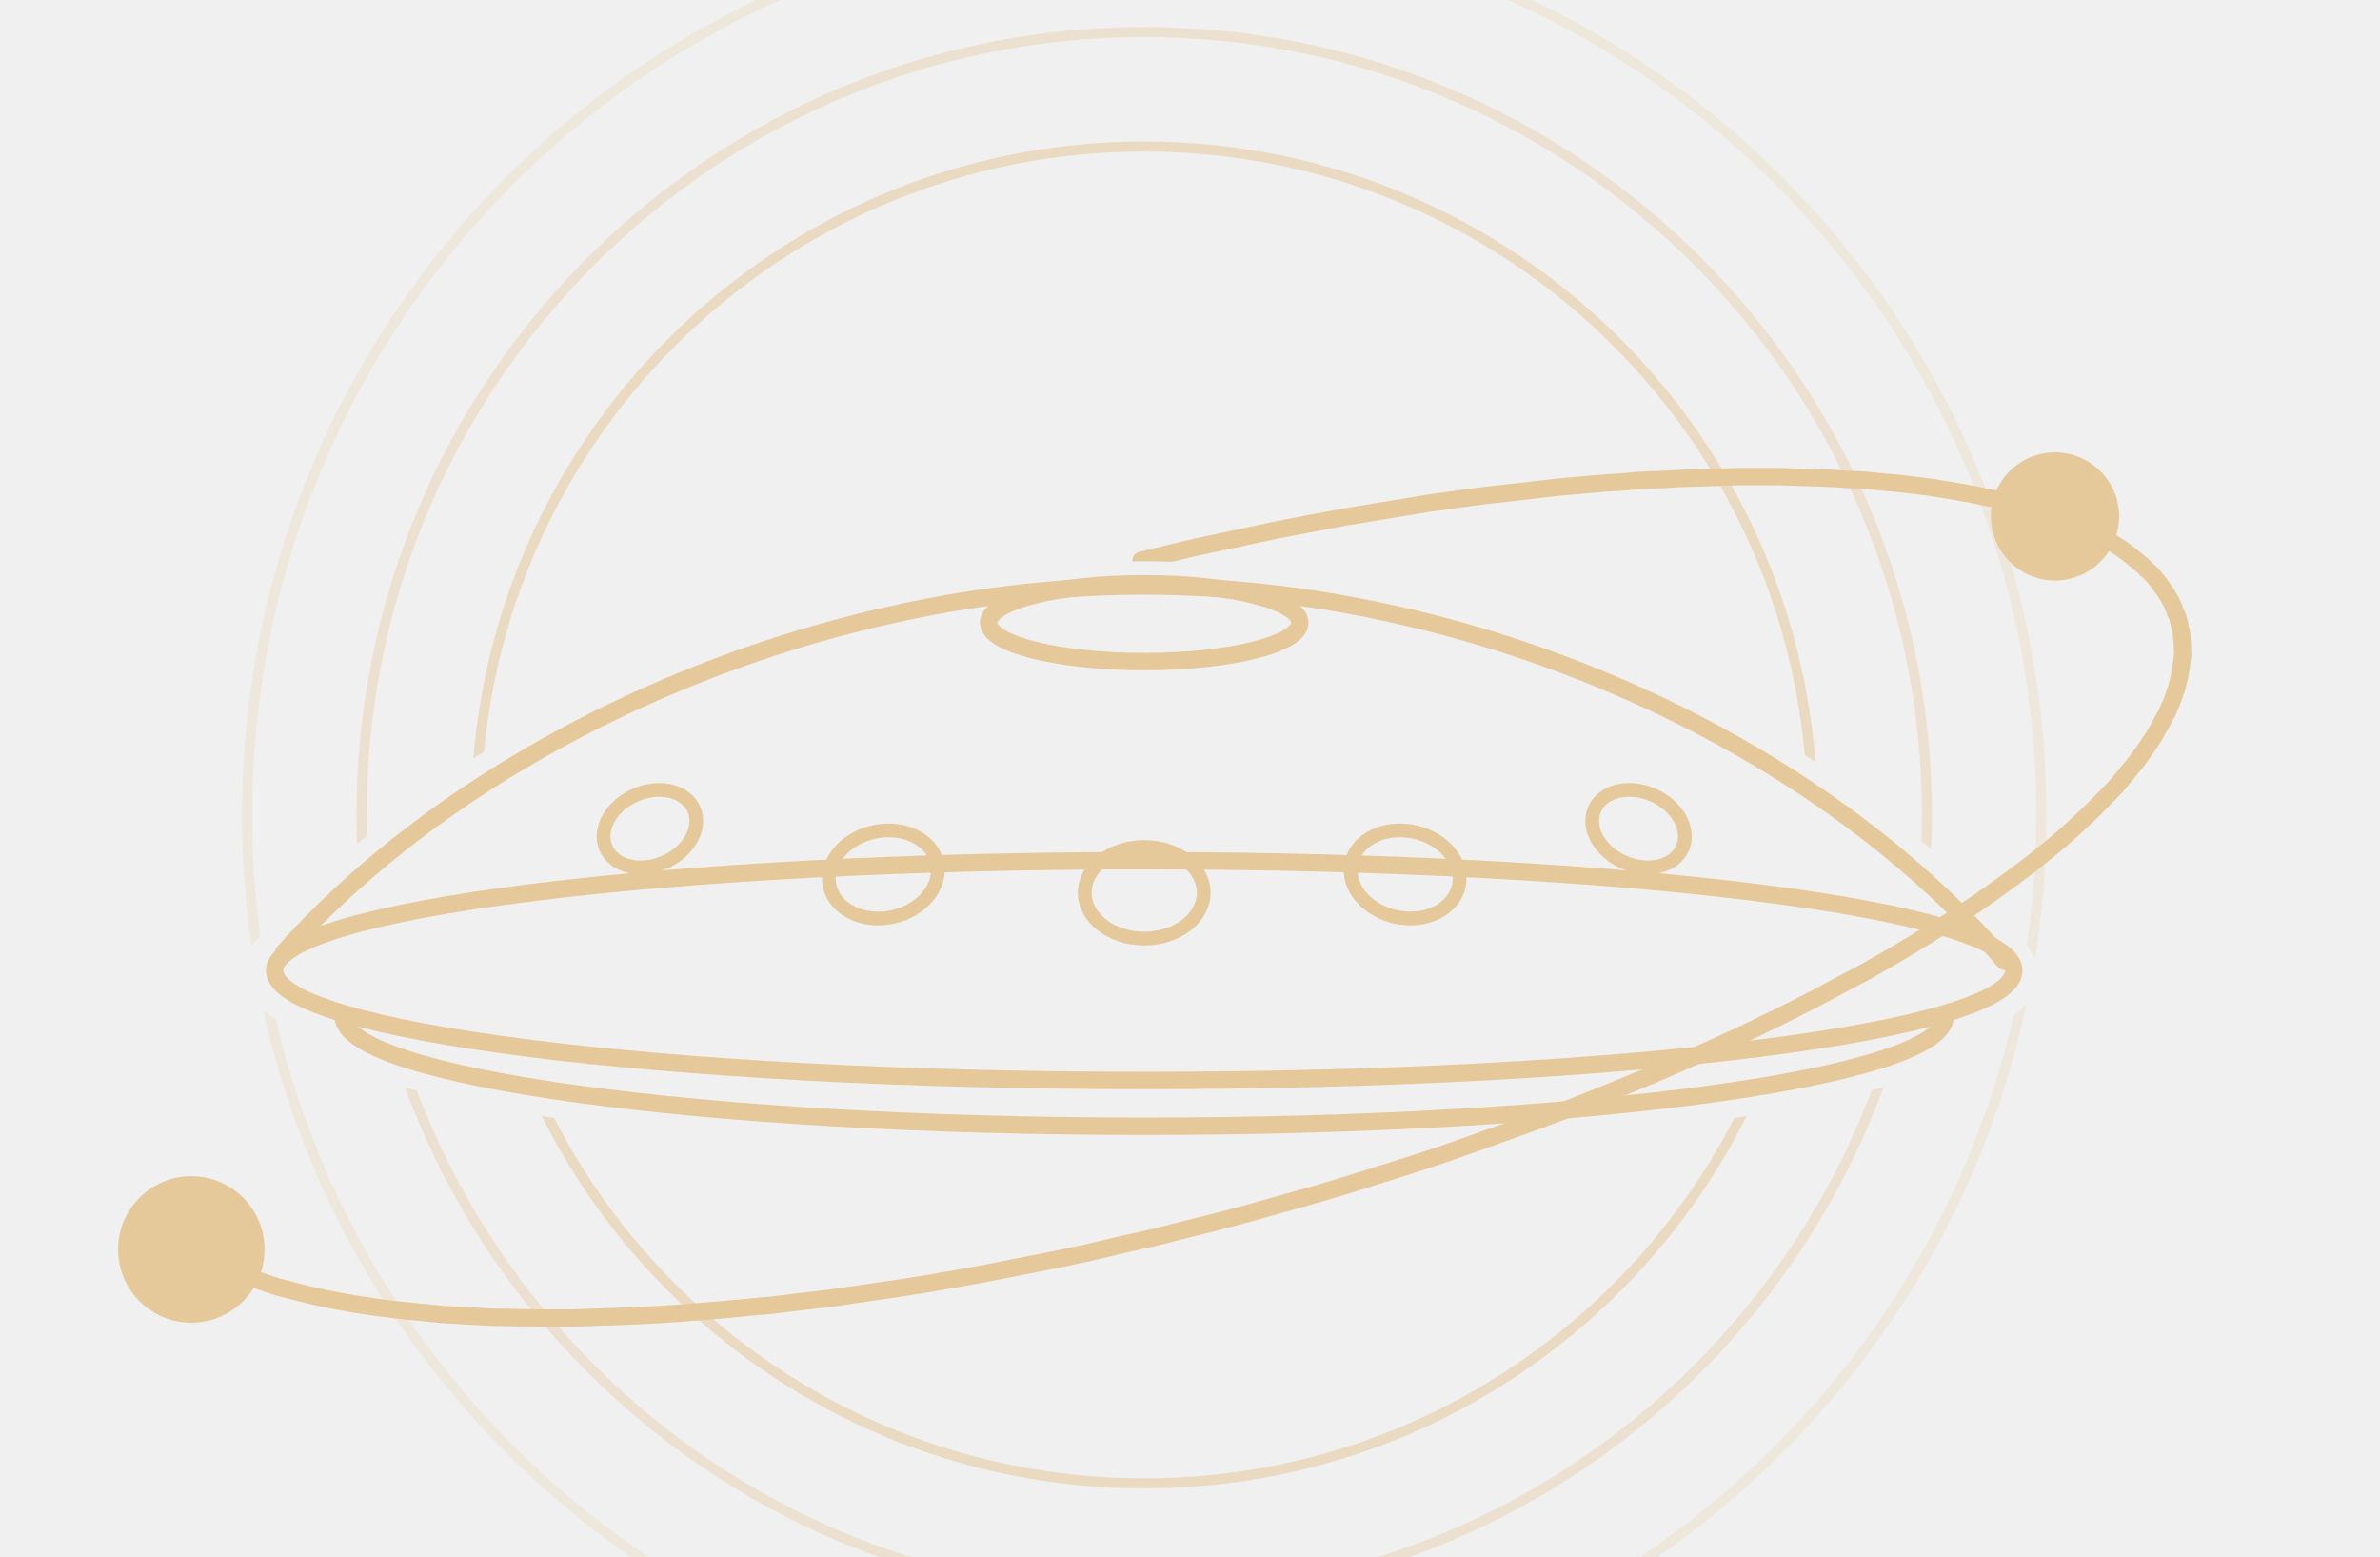
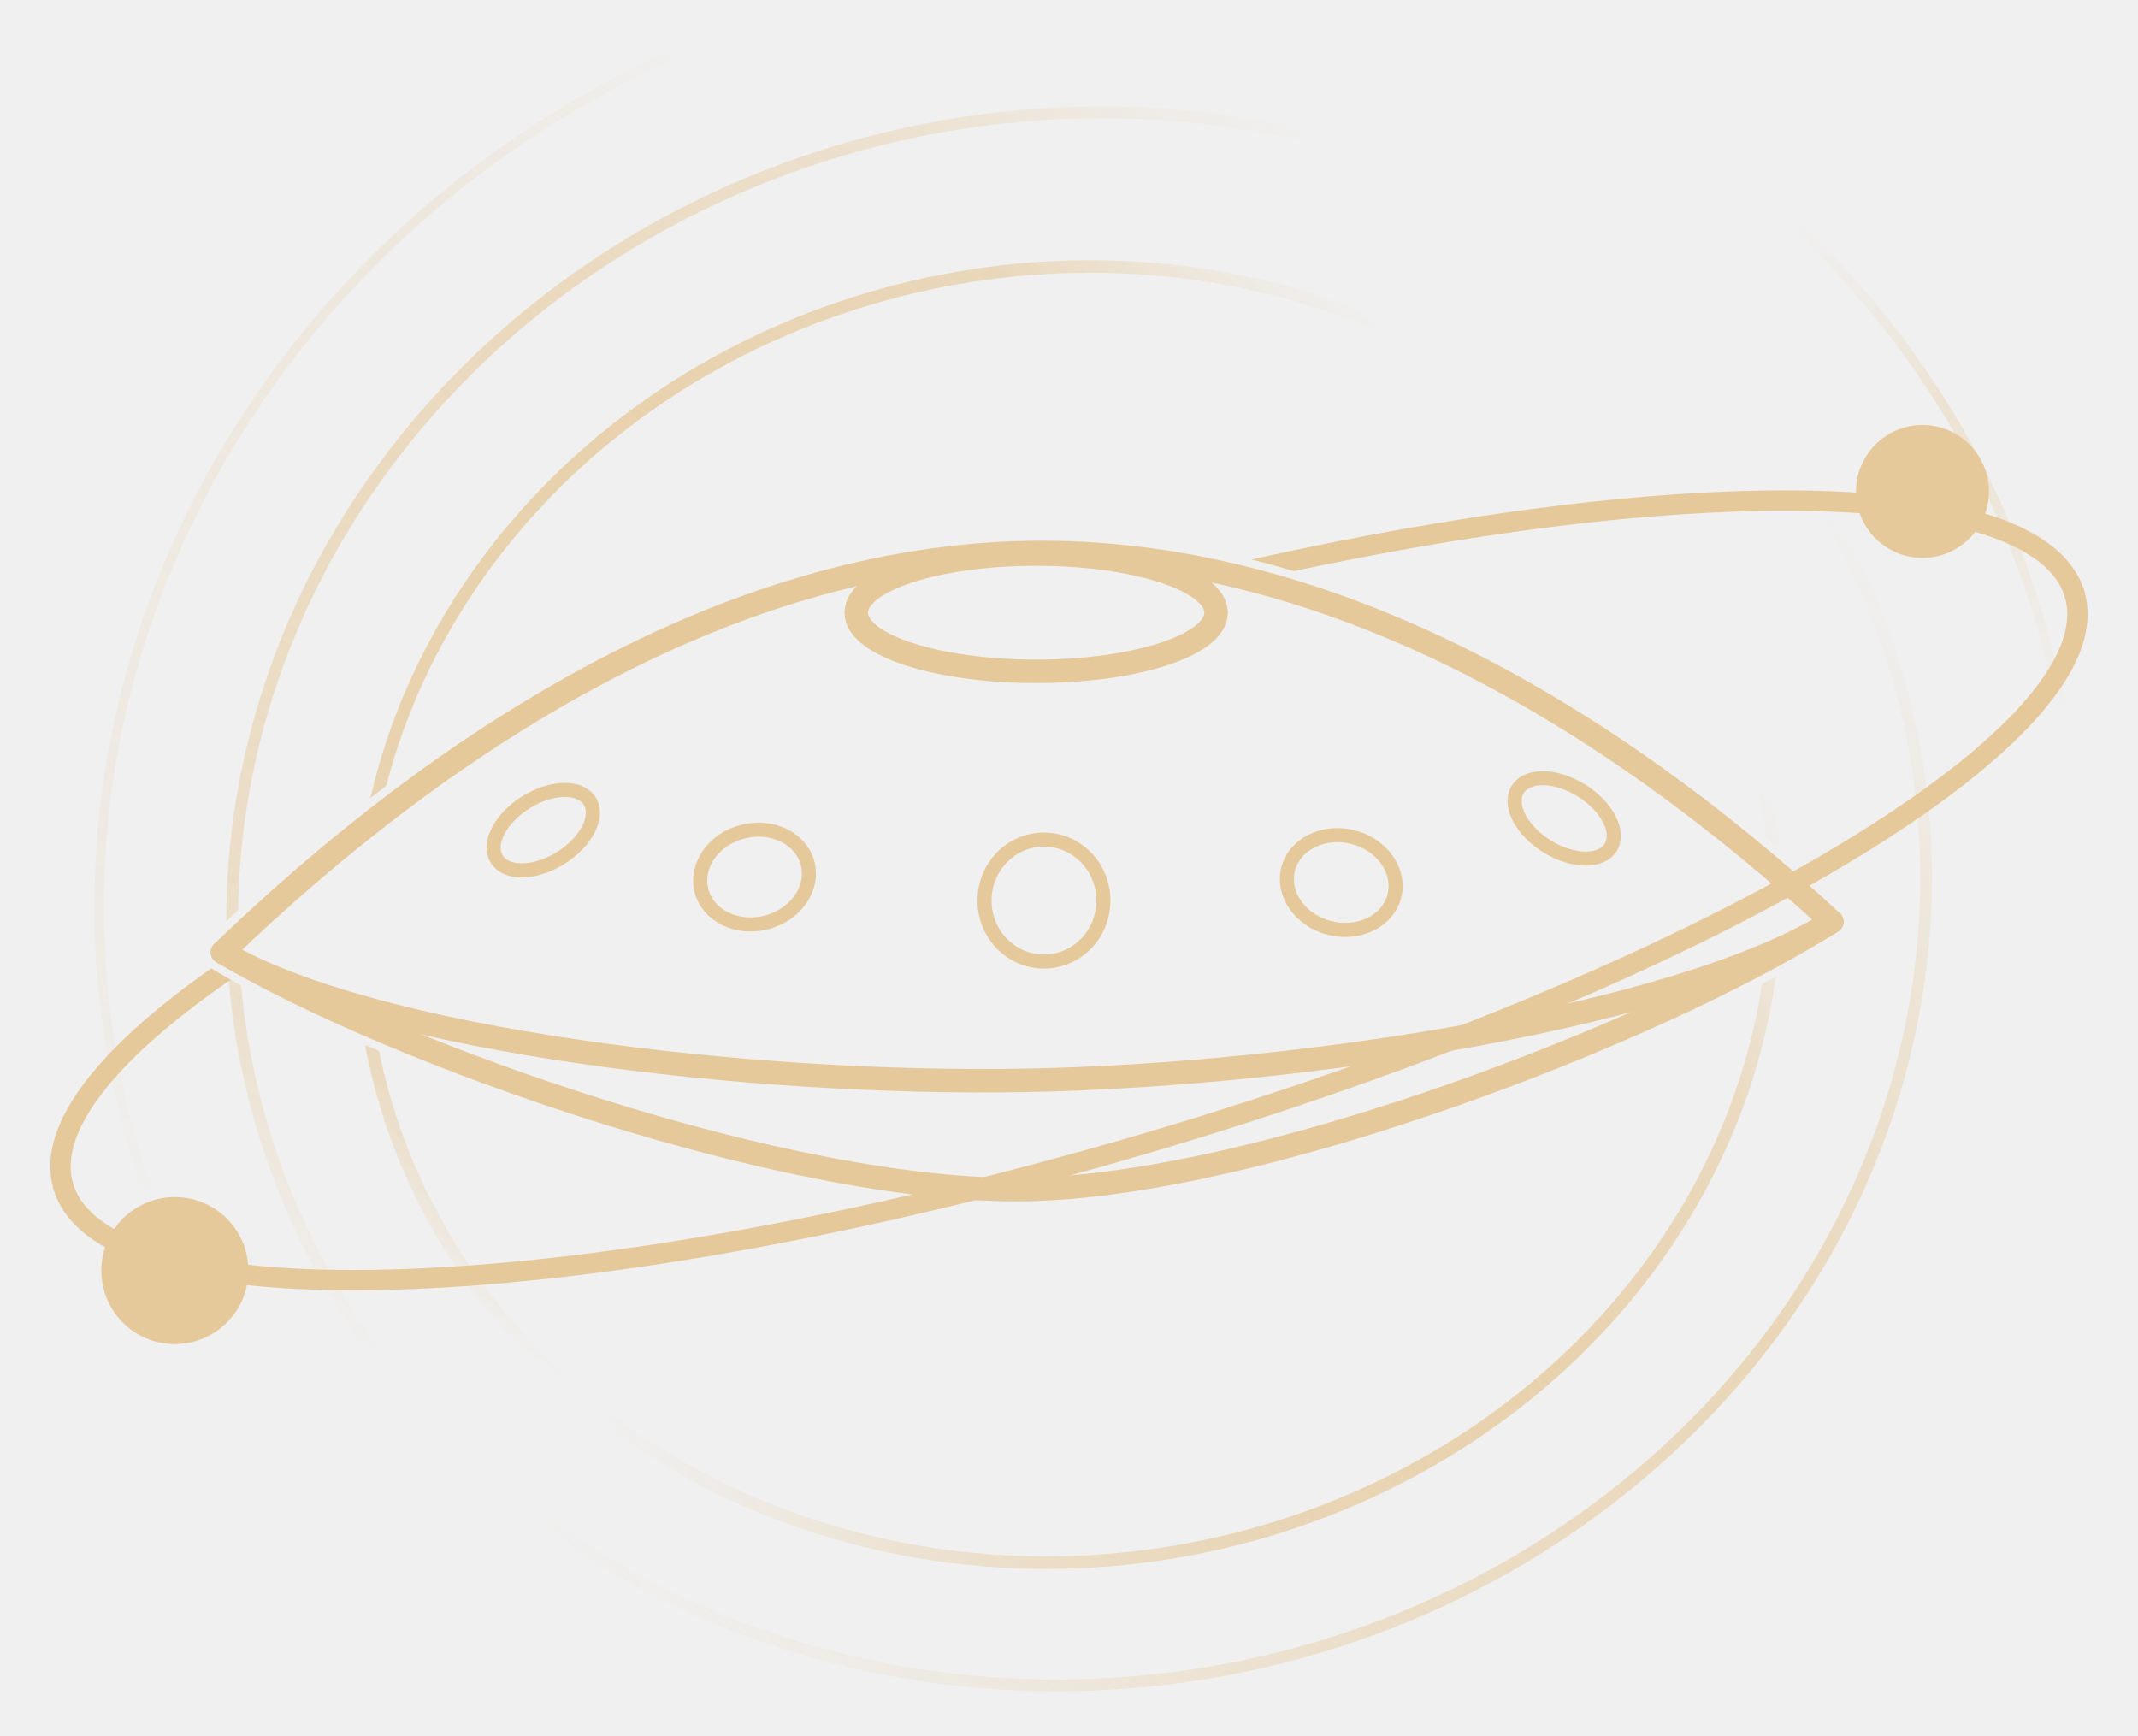
- <svg xmlns="http://www.w3.org/2000/svg" viewBox="0 0 520 340" width="520" height="340" role="img" aria-label="Handpan Theory">
-   <defs>
-     <mask id="msingle" maskUnits="userSpaceOnUse" x="-40" y="-40" width="600" height="420">
-       <rect x="-40" y="-40" width="600" height="420" fill="#fff" />
-       <path d="M62 208 C105 160 180 128 250 128 C320 128 395 160 438 210 A190 24 0 0 1 425 222 A175 24 0 0 1 75 222 A190 24 0 0 1 62 208 Z" fill="#000" stroke="#000" stroke-width="11.8" />
-     </mask>
-     <mask id="msingleb" maskUnits="userSpaceOnUse" x="-40" y="-40" width="600" height="420">
-       <rect x="-40" y="-40" width="600" height="420" fill="#fff" />
-       <path d="M62 208 C105 160 180 128 250 128 C320 128 395 160 438 210 A190 24 0 0 1 62 208 Z" fill="#000" stroke="#000" stroke-width="10.8" />
-     </mask>
-   </defs>
-   <g mask="url(#msingle)">
-     <circle cx="250" cy="178" r="146" fill="none" stroke="#E6C99B" stroke-width="2.2" opacity="0.55" />
-     <circle cx="250" cy="178" r="171" fill="none" stroke="#E6C99B" stroke-width="2.2" opacity="0.38" />
-     <circle cx="250" cy="178" r="196" fill="none" stroke="#E6C99B" stroke-width="2.2" opacity="0.24" />
-   </g>
-   <g>
-     <g mask="url(#msingleb)">
-       <path d="M476.1 136.0 L475.8 134.8 L475.3 133.7 L474.9 132.6 L474.4 131.5 L473.8 130.4 L473.1 129.3 L472.4 128.3 L471.6 127.2 L470.8 126.2 L469.9 125.2 L468.9 124.3 L467.9 123.3 L466.8 122.4 L465.7 121.5 L464.5 120.6 L463.3 119.7 L462.0 118.9 L460.6 118.1 L459.1 117.3 L457.7 116.5 L456.1 115.7 L454.5 115.0 L452.9 114.3 L451.1 113.6 L449.4 112.9 L447.6 112.3 L445.7 111.7 L443.7 111.1 L441.8 110.5 L439.7 110.0 L437.6 109.4 L435.5 108.9 L433.3 108.5 L431.1 108.0 L428.8 107.6 L426.4 107.2 L424.0 106.8 L421.6 106.4 L419.1 106.1 L416.6 105.8 L414.0 105.5 L411.4 105.3 L408.7 105.0 L406.0 104.8 L403.3 104.7 L400.5 104.5 L397.6 104.4 L394.8 104.3 L391.8 104.2 L388.9 104.1 L385.9 104.1 L382.9 104.1 L379.8 104.1 L376.7 104.2 L373.6 104.3 L370.4 104.4 L367.2 104.5 L364.0 104.7 L360.7 104.8 L357.4 105.0 L354.1 105.3 L350.7 105.5 L347.3 105.8 L343.9 106.1 L340.5 106.4 L337.0 106.8 L333.6 107.2 L330.1 107.6 L326.5 108.0 L323.0 108.4 L319.4 108.9 L315.8 109.4 L312.2 109.9 L308.6 110.5 L305.0 111.1 L301.3 111.7 L297.7 112.3 L294.0 112.9 L290.3 113.6 L286.6 114.3 L282.9 115.0 L279.2 115.7 L275.5 116.5 L271.7 117.3 L268.0 118.1 L264.2 118.9 L260.5 119.7 L256.8 120.6 L253.0 121.5 L249.3 122.4" fill="none" stroke="#E6C99B" stroke-width="3.8" stroke-linecap="round" stroke-linejoin="round" />
+ <svg xmlns="http://www.w3.org/2000/svg" viewBox="0 0 531.45 430.58" width="531" height="431" role="img" aria-label="Handpan Theory">
+   <g transform="translate(255.32 232.51) scale(2)">
+     <defs>
+       <mask id="smm" maskUnits="userSpaceOnUse" x="-200" y="-200" width="400" height="400">
+         <rect x="-200" y="-200" width="400" height="400" fill="#fff" />
+         <path d="M-100 1.9 C-72.62 -24.49 -37.36 -47.06 0 -47.77 C37.36 -48.48 72.62 -27.24 100 -1.9 C78.2 11.86 29.21 30.83 0 31.39 C-29.21 31.94 -78.2 14.83 -100 1.9Z" fill="#000" stroke="#000" stroke-width="4.92" />
+       </mask>
+       <linearGradient id="smL0" gradientUnits="userSpaceOnUse" x1="43.69" y1="-76.2" x2="-58.17" y2="54.9">
+         <stop offset="0.000" stop-color="#E6C99B" stop-opacity="0.00" />
+         <stop offset="0.146" stop-color="#E6C99B" stop-opacity="0.63" />
+         <stop offset="0.397" stop-color="#E6C99B" stop-opacity="0.79" />
+         <stop offset="0.677" stop-color="#E6C99B" stop-opacity="0.78" />
+         <stop offset="0.900" stop-color="#E6C99B" stop-opacity="0.59" />
+         <stop offset="1.000" stop-color="#E6C99B" stop-opacity="0.00" />
+       </linearGradient>
+       <linearGradient id="smL1" gradientUnits="userSpaceOnUse" x1="-52.61" y1="59.58" x2="91.9" y2="-17.76">
+         <stop offset="0.000" stop-color="#E6C99B" stop-opacity="0.00" />
+         <stop offset="0.156" stop-color="#E6C99B" stop-opacity="0.36" />
+         <stop offset="0.390" stop-color="#E6C99B" stop-opacity="0.67" />
+         <stop offset="0.647" stop-color="#E6C99B" stop-opacity="0.79" />
+         <stop offset="0.868" stop-color="#E6C99B" stop-opacity="0.57" />
+         <stop offset="1.000" stop-color="#E6C99B" stop-opacity="0.00" />
+       </linearGradient>
+       <linearGradient id="smL2" gradientUnits="userSpaceOnUse" x1="35.36" y1="-99.4" x2="-80.73" y2="52.17">
+         <stop offset="0.000" stop-color="#E6C99B" stop-opacity="0.00" />
+         <stop offset="0.161" stop-color="#E6C99B" stop-opacity="0.38" />
+         <stop offset="0.397" stop-color="#E6C99B" stop-opacity="0.60" />
+         <stop offset="0.655" stop-color="#E6C99B" stop-opacity="0.53" />
+         <stop offset="0.873" stop-color="#E6C99B" stop-opacity="0.44" />
+         <stop offset="1.000" stop-color="#E6C99B" stop-opacity="0.00" />
+       </linearGradient>
+       <linearGradient id="smL3" gradientUnits="userSpaceOnUse" x1="-62.49" y1="70.8" x2="98.47" y2="-54.46">
+         <stop offset="0.000" stop-color="#E6C99B" stop-opacity="0.00" />
+         <stop offset="0.139" stop-color="#E6C99B" stop-opacity="0.17" />
+         <stop offset="0.386" stop-color="#E6C99B" stop-opacity="0.49" />
+         <stop offset="0.666" stop-color="#E6C99B" stop-opacity="0.66" />
+         <stop offset="0.894" stop-color="#E6C99B" stop-opacity="0.25" />
+         <stop offset="1.000" stop-color="#E6C99B" stop-opacity="0.00" />
+       </linearGradient>
+       <linearGradient id="smL4" gradientUnits="userSpaceOnUse" x1="128.64" y1="-27.4" x2="95.52" y2="-88.46">
+         <stop offset="0.000" stop-color="#E6C99B" stop-opacity="0.00" />
+         <stop offset="0.195" stop-color="#E6C99B" stop-opacity="0.11" />
+         <stop offset="0.395" stop-color="#E6C99B" stop-opacity="0.27" />
+         <stop offset="0.598" stop-color="#E6C99B" stop-opacity="0.34" />
+         <stop offset="0.801" stop-color="#E6C99B" stop-opacity="0.14" />
+         <stop offset="1.000" stop-color="#E6C99B" stop-opacity="0.00" />
+       </linearGradient>
+       <linearGradient id="smL5" gradientUnits="userSpaceOnUse" x1="-42.79" y1="-110.26" x2="-108.52" y2="33.78">
+         <stop offset="0.000" stop-color="#E6C99B" stop-opacity="0.00" />
+         <stop offset="0.189" stop-color="#E6C99B" stop-opacity="0.22" />
+         <stop offset="0.403" stop-color="#E6C99B" stop-opacity="0.20" />
+         <stop offset="0.621" stop-color="#E6C99B" stop-opacity="0.16" />
+         <stop offset="0.827" stop-color="#E6C99B" stop-opacity="0.14" />
+         <stop offset="1.000" stop-color="#E6C99B" stop-opacity="0.00" />
+       </linearGradient>
+     </defs>
+     <g mask="url(#smm)">
+       <path d="M43.69 -76.2 A88.09 80.31 -9.8 0 0 -58.17 54.9" stroke="url(#smL0)" stroke-width="1.56" fill="none" stroke-linecap="round" />
+       <path d="M-52.61 59.58 A88.09 80.31 -9.8 0 0 91.9 -17.76" stroke="url(#smL1)" stroke-width="1.56" fill="none" stroke-linecap="round" />
+       <path d="M35.36 -99.4 A105.49 97.52 -9.8 0 0 -80.73 52.17" stroke="url(#smL2)" stroke-width="1.46" fill="none" stroke-linecap="round" />
+       <path d="M-62.49 70.8 A105.49 97.52 -9.8 0 0 98.47 -54.46" stroke="url(#smL3)" stroke-width="1.46" fill="none" stroke-linecap="round" />
+       <path d="M128.64 -27.4 A122.99 114.73 -9.8 0 0 95.52 -88.46" stroke="url(#smL4)" stroke-width="1.17" fill="none" stroke-linecap="round" />
+       <path d="M-42.79 -110.26 A122.99 114.73 -9.8 0 0 -108.52 33.78" stroke="url(#smL5)" stroke-width="1.17" fill="none" stroke-linecap="round" />
    </g>
-     <g fill="none" stroke="#E6C99B" stroke-width="3.8" stroke-linecap="round" stroke-linejoin="round">
-       <path d="M62 208 C105 160 180 128 250 128 C320 128 395 160 438 210" />
-       <ellipse cx="250" cy="212" rx="190" ry="24" />
-       <path d="M75 222 A175 24 0 0 0 425 222" />
-       <ellipse cx="250" cy="136" rx="34" ry="8.5" />
-       <ellipse cx="142" cy="181" rx="10.5" ry="8" transform="rotate(-24 142 181)" stroke-width="3.0" />
-       <ellipse cx="193" cy="191" rx="12" ry="9.5" transform="rotate(-12 193 191)" stroke-width="3.0" />
-       <ellipse cx="250" cy="195" rx="13" ry="10" transform="rotate(0 250 195)" stroke-width="3.0" />
-       <ellipse cx="307" cy="191" rx="12" ry="9.5" transform="rotate(12 307 191)" stroke-width="3.0" />
-       <ellipse cx="358" cy="181" rx="10.5" ry="8" transform="rotate(24 358 181)" stroke-width="3.0" />
+     <path d="M-119.79 31 A130.29 32.86 -16.4 0 1 130.19 -42.58" fill="none" stroke="#E6C99B" stroke-width="2.53" stroke-linecap="round" mask="url(#smm)" />
+     <g fill="none" stroke="#E6C99B" stroke-width="2.92" stroke-linecap="round" stroke-linejoin="round">
+       <path d="M-100 1.9 C-78.2 14.83 -29.21 31.94 0 31.39 C29.21 30.83 78.2 11.86 100 -1.9" />
+       <path d="M-100 1.9 C-81.41 12.84 -34.56 18.48 0 17.82 C34.56 17.17 81.41 9.75 100 -1.9" />
+       <path d="M-100 1.9 C-72.62 -24.49 -37.36 -47.06 0 -47.77 C37.36 -48.48 72.62 -27.24 100 -1.9" />
+       <ellipse cx="1.12" cy="-40.3" rx="22.36" ry="7.29" />
+       <g stroke-width="1.75">
+         <ellipse cx="-60.14" cy="-13.27" rx="6.81" ry="4.08" transform="rotate(-32 -60.14 -13.27)" />
+         <ellipse cx="-33.88" cy="-7.44" rx="6.81" ry="5.83" transform="rotate(-14 -33.88 -7.44)" />
+         <ellipse cx="2.09" cy="-4.52" rx="7.39" ry="7.58" transform="rotate(0 2.09 -4.52)" />
+         <ellipse cx="39.04" cy="-6.76" rx="6.81" ry="5.83" transform="rotate(14 39.04 -6.76)" />
+         <ellipse cx="66.75" cy="-14.73" rx="6.81" ry="4.08" transform="rotate(32 66.75 -14.73)" />
+       </g>
    </g>
-     <path d="M41.8 272.9 L44.4 274.5 L47.3 276.0 L50.3 277.4 L53.6 278.7 L57.1 279.9 L60.7 281.1 L64.6 282.1 L68.6 283.1 L72.9 284.0 L77.3 284.8 L81.9 285.5 L86.6 286.1 L91.6 286.6 L96.6 287.1 L101.9 287.4 L107.3 287.7 L112.8 287.8 L118.5 287.9 L124.3 287.9 L130.3 287.7 L136.4 287.5 L142.6 287.2 L148.9 286.8 L155.3 286.3 L161.8 285.7 L168.4 285.1 L175.0 284.3 L181.8 283.5 L188.6 282.5 L195.5 281.5 L202.5 280.4 L209.4 279.2 L216.5 277.9 L223.6 276.5 L230.7 275.1 L237.8 273.6 L244.9 271.9 L252.1 270.3 L259.2 268.5 L266.4 266.7 L273.5 264.8 L280.6 262.8 L287.7 260.8 L294.7 258.7 L301.7 256.5 L308.7 254.3 L315.6 252.0 L322.4 249.6 L329.1 247.2 L335.8 244.8 L342.4 242.3 L348.9 239.7 L355.3 237.1 L361.6 234.5 L367.8 231.8 L373.9 229.1 L379.8 226.4 L385.6 223.6 L391.3 220.8 L396.8 218.0 L402.2 215.1 L407.5 212.3 L412.6 209.4 L417.5 206.5 L422.2 203.6 L426.8 200.7 L431.2 197.8 L435.5 194.8 L439.5 191.9 L443.4 189.0 L447.0 186.1 L450.5 183.2 L453.7 180.3 L456.8 177.4 L459.6 174.6 L462.3 171.8 L464.7 168.9 L466.9 166.2 L468.9 163.4 L470.7 160.7 L472.2 158.0 L473.6 155.4 L474.7 152.8 L475.6 150.2 L476.2 147.7 L476.6 145.3 L476.9 142.9 L476.8 140.5 L476.6 138.2 L476.1 136.0" fill="none" stroke="#E6C99B" stroke-width="3.8" stroke-linecap="round" />
-     <circle cx="41.8" cy="272.9" r="16" fill="#E6C99B" />
-     <circle cx="449.0" cy="112.8" r="14" fill="#E6C99B" />
+     <path d="M-119.79 31 A130.29 32.86 -16.4 0 0 130.19 -42.58" fill="none" stroke="#E6C99B" stroke-width="2.53" stroke-linecap="round" />
+     <circle cx="-105.93" cy="41.47" r="9.14" fill="#E6C99B" />
+     <circle cx="111.28" cy="-55.37" r="8.26" fill="#E6C99B" />
  </g>
</svg>
